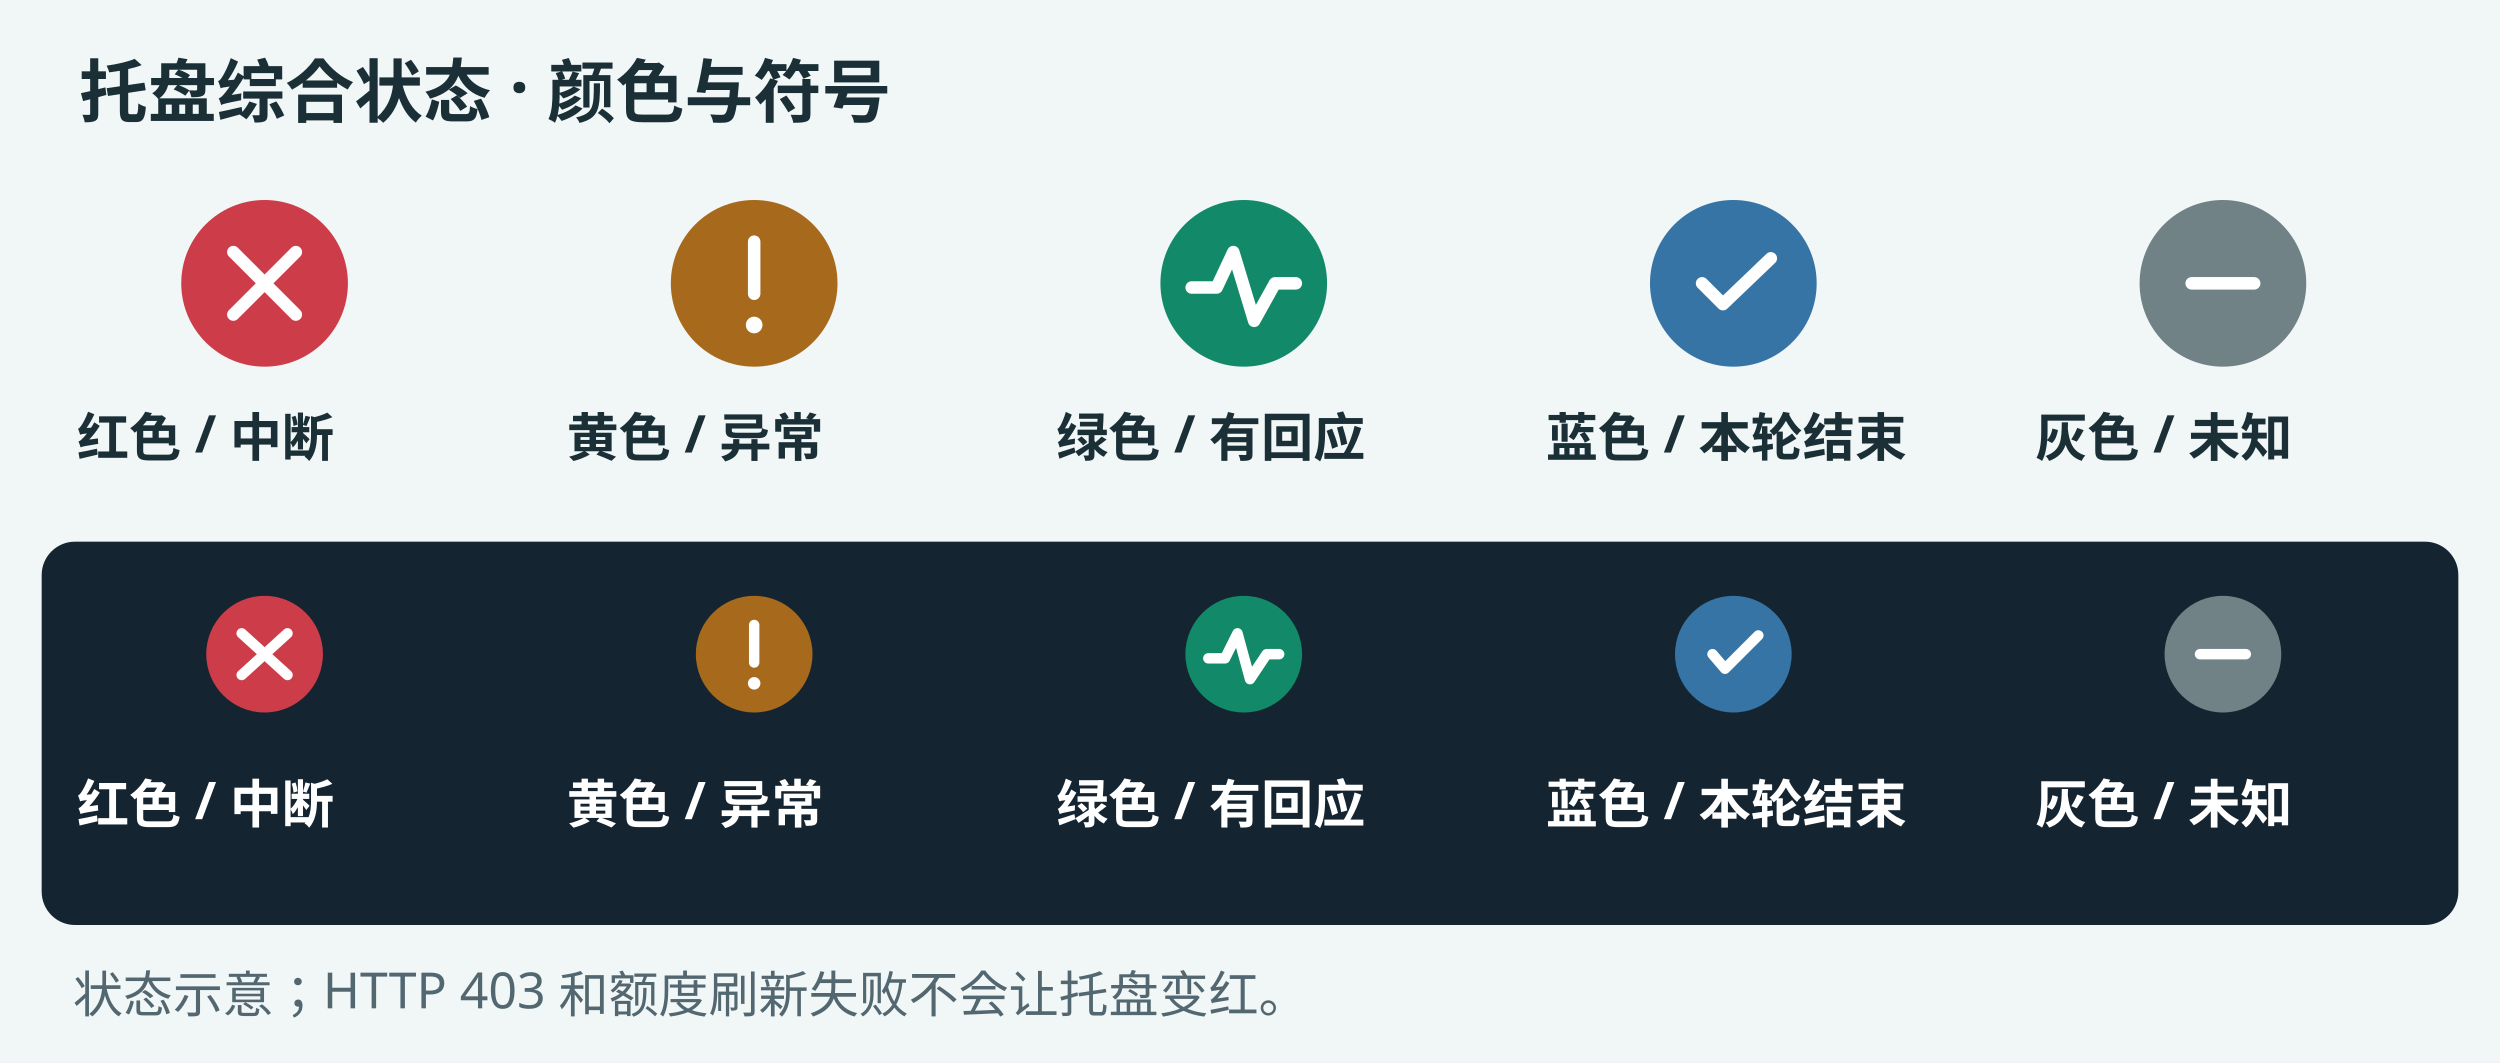
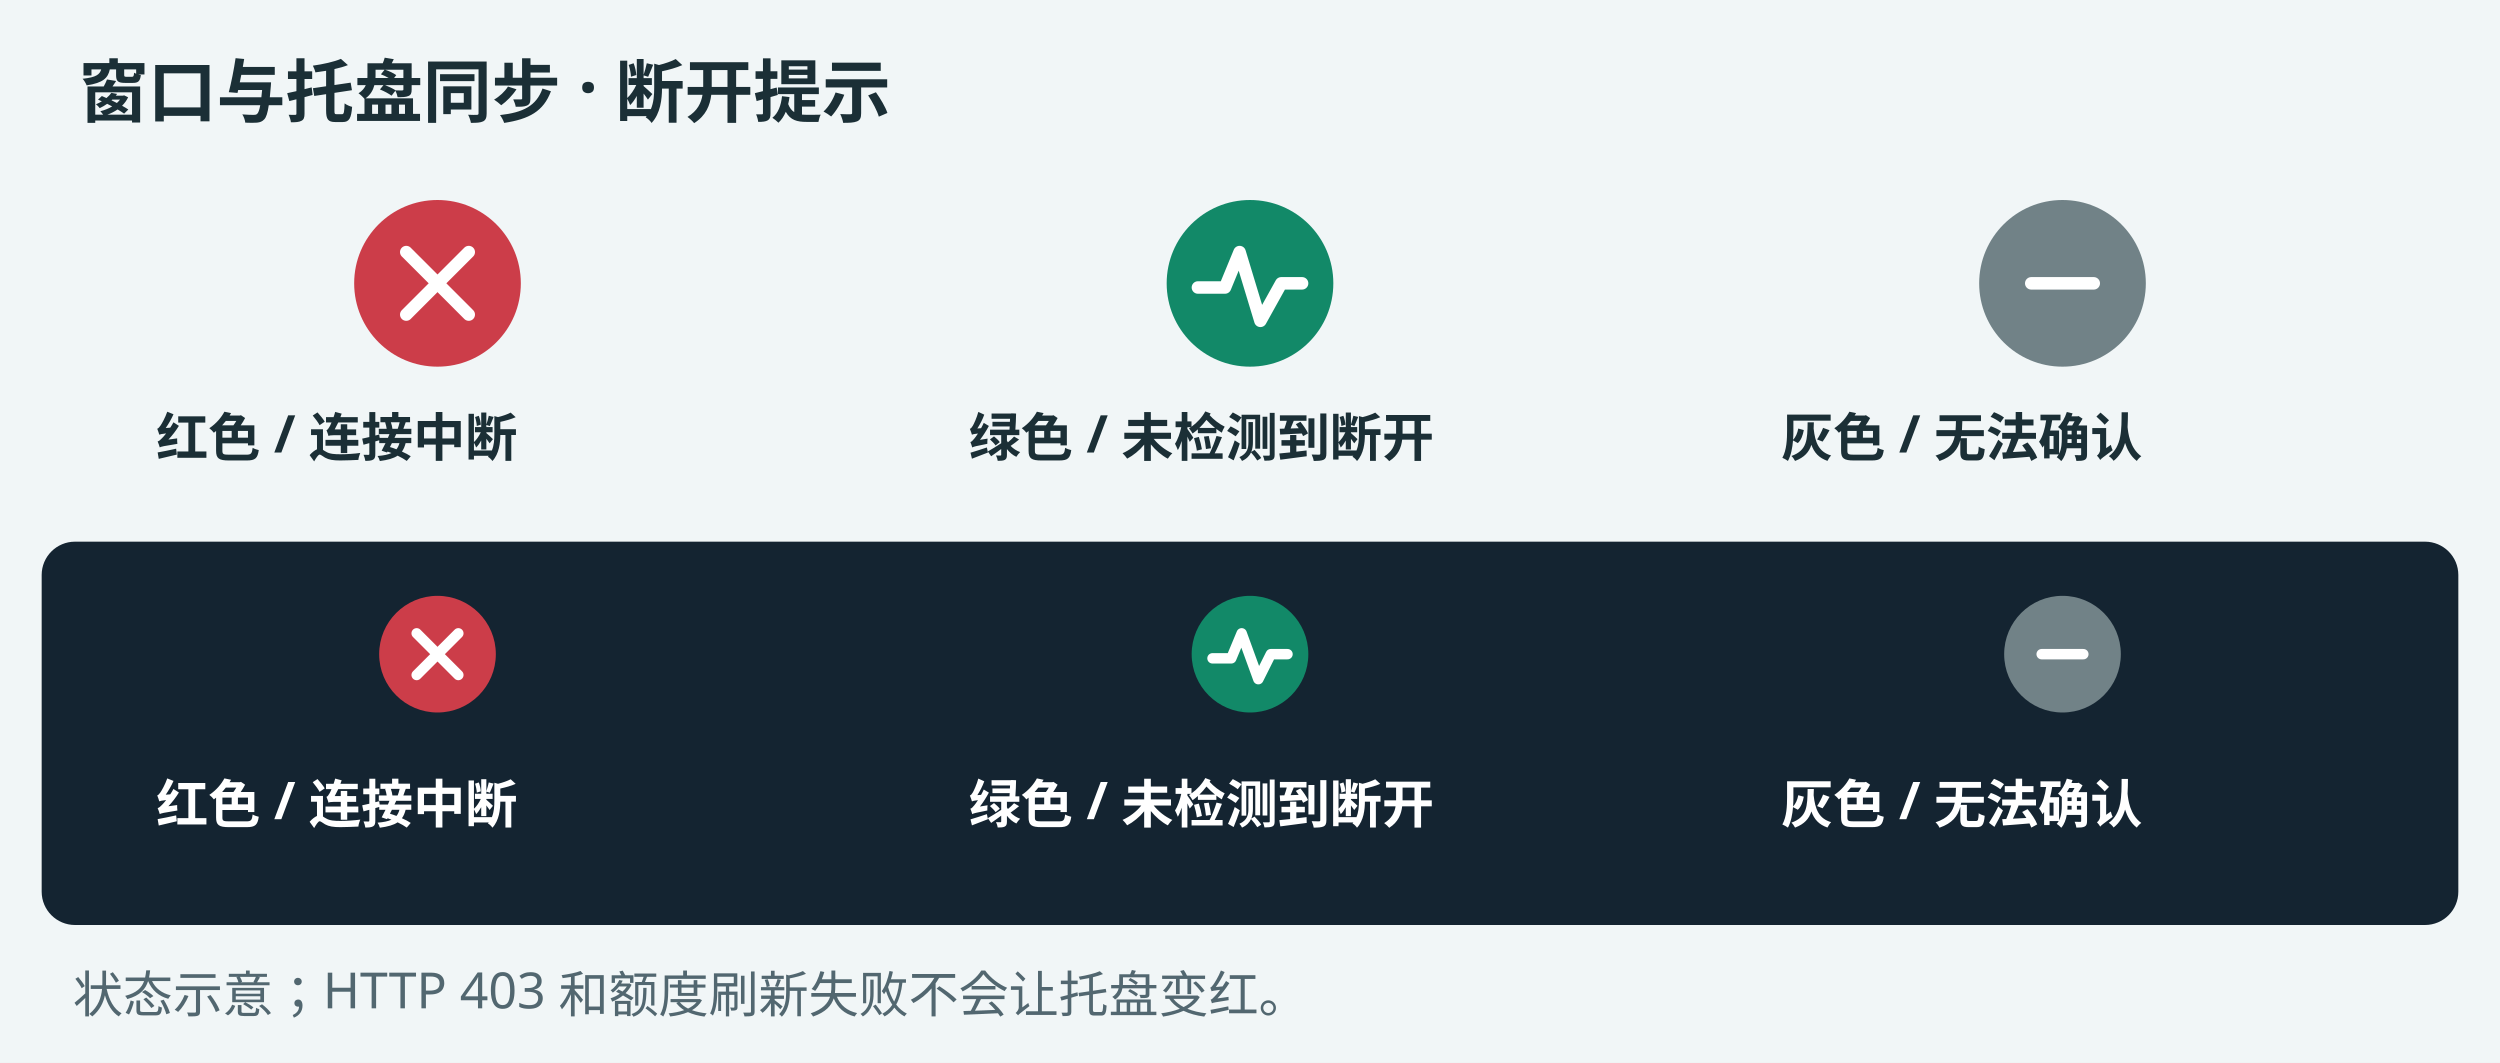
<svg xmlns="http://www.w3.org/2000/svg" width="1200" height="510" viewBox="0 0 1200 510">
  <rect width="100%" height="100%" fill="#f1f6f7" />
-   <text x="38" y="56" font-family="Microsoft YaHei, sans-serif" font-size="33" font-weight="700" fill="#1b2f36">托盘综合状态 · 颜色与符号</text>
+   <text x="38" y="56" font-family="Microsoft YaHei, sans-serif" font-size="33" font-weight="700" fill="#1b2f36">窗口与托盘同步 · 断开提示</text>
  <rect x="20" y="260" width="1160" height="184" rx="16" fill="#142431" />
-   <circle cx="127" cy="136" r="40" fill="#cc3d49" />
-   <polyline points="112,121 142,151" fill="none" stroke="#ffffff" stroke-width="6" stroke-linecap="round" stroke-linejoin="round" />
-   <polyline points="142,121 112,151" fill="none" stroke="#ffffff" stroke-width="6" stroke-linecap="round" stroke-linejoin="round" />
-   <text x="37" y="219" font-family="Microsoft YaHei, sans-serif" font-size="25" font-weight="700" fill="#1b2f36">红色 / 中断</text>
-   <circle cx="127" cy="314" r="28" fill="#cc3d49" />
-   <polyline points="116,304 138,324" fill="none" stroke="#ffffff" stroke-width="5" stroke-linecap="round" stroke-linejoin="round" />
-   <polyline points="138,304 116,324" fill="none" stroke="#ffffff" stroke-width="5" stroke-linecap="round" stroke-linejoin="round" />
-   <text x="37" y="395" font-family="Microsoft YaHei, sans-serif" font-size="25" font-weight="700" fill="#ffffff">红色 / 中断</text>
-   <circle cx="362" cy="136" r="40" fill="#a7691b" />
-   <polyline points="362,116 362,141" fill="none" stroke="#ffffff" stroke-width="6" stroke-linecap="round" stroke-linejoin="round" />
-   <circle cx="362" cy="156" r="4" fill="#ffffff" />
-   <text x="272" y="219" font-family="Microsoft YaHei, sans-serif" font-size="25" font-weight="700" fill="#1b2f36">黄色 / 异常</text>
-   <circle cx="362" cy="314" r="28" fill="#a7691b" />
-   <polyline points="362,300 362,318" fill="none" stroke="#ffffff" stroke-width="5" stroke-linecap="round" stroke-linejoin="round" />
-   <circle cx="362" cy="328" r="3" fill="#ffffff" />
-   <text x="272" y="395" font-family="Microsoft YaHei, sans-serif" font-size="25" font-weight="700" fill="#ffffff">黄色 / 异常</text>
-   <circle cx="597" cy="136" r="40" fill="#128968" />
-   <polyline points="572,138 584,138 592,121 602,154 612,136 622,136" fill="none" stroke="#ffffff" stroke-width="6" stroke-linecap="round" stroke-linejoin="round" />
-   <text x="507" y="219" font-family="Microsoft YaHei, sans-serif" font-size="25" font-weight="700" fill="#1b2f36">绿色 / 有回应</text>
-   <circle cx="597" cy="314" r="28" fill="#128968" />
-   <polyline points="580,316 588,316 594,304 600,326 608,314 614,314" fill="none" stroke="#ffffff" stroke-width="5" stroke-linecap="round" stroke-linejoin="round" />
-   <text x="507" y="395" font-family="Microsoft YaHei, sans-serif" font-size="25" font-weight="700" fill="#ffffff">绿色 / 有回应</text>
-   <circle cx="832" cy="136" r="40" fill="#3574a4" />
-   <polyline points="817,136 827,146 850,124" fill="none" stroke="#ffffff" stroke-width="6" stroke-linecap="round" stroke-linejoin="round" />
-   <text x="742" y="219" font-family="Microsoft YaHei, sans-serif" font-size="25" font-weight="700" fill="#1b2f36">蓝色 / 本轮结束</text>
-   <circle cx="832" cy="314" r="28" fill="#3574a4" />
-   <polyline points="822,314 828,321 844,305" fill="none" stroke="#ffffff" stroke-width="5" stroke-linecap="round" stroke-linejoin="round" />
-   <text x="742" y="395" font-family="Microsoft YaHei, sans-serif" font-size="25" font-weight="700" fill="#ffffff">蓝色 / 本轮结束</text>
-   <circle cx="1067" cy="136" r="40" fill="#718287" />
-   <polyline points="1052,136 1082,136" fill="none" stroke="#ffffff" stroke-width="6" stroke-linecap="round" stroke-linejoin="round" />
-   <text x="977" y="219" font-family="Microsoft YaHei, sans-serif" font-size="25" font-weight="700" fill="#1b2f36">灰色 / 未知</text>
-   <circle cx="1067" cy="314" r="28" fill="#718287" />
-   <polyline points="1056,314 1078,314" fill="none" stroke="#ffffff" stroke-width="5" stroke-linecap="round" stroke-linejoin="round" />
-   <text x="977" y="395" font-family="Microsoft YaHei, sans-serif" font-size="25" font-weight="700" fill="#ffffff">灰色 / 未知</text>
+   <circle cx="210" cy="136" r="40" fill="#cc3d49" />
+   <polyline points="195,121 225,151" fill="none" stroke="#ffffff" stroke-width="6" stroke-linecap="round" stroke-linejoin="round" />
+   <polyline points="225,121 195,151" fill="none" stroke="#ffffff" stroke-width="6" stroke-linecap="round" stroke-linejoin="round" />
+   <text x="75" y="219" font-family="Microsoft YaHei, sans-serif" font-size="25" font-weight="700" fill="#1b2f36">红色 / 连接中断</text>
+   <circle cx="210" cy="314" r="28" fill="#cc3d49" />
+   <polyline points="200,304 220,324" fill="none" stroke="#ffffff" stroke-width="5" stroke-linecap="round" stroke-linejoin="round" />
+   <polyline points="220,304 200,324" fill="none" stroke="#ffffff" stroke-width="5" stroke-linecap="round" stroke-linejoin="round" />
+   <text x="75" y="395" font-family="Microsoft YaHei, sans-serif" font-size="25" font-weight="700" fill="#ffffff">红色 / 连接中断</text>
+   <circle cx="600" cy="136" r="40" fill="#128968" />
+   <polyline points="575,138 588,138 595,121 605,154 615,136 625,136" fill="none" stroke="#ffffff" stroke-width="6" stroke-linecap="round" stroke-linejoin="round" />
+   <text x="465" y="219" font-family="Microsoft YaHei, sans-serif" font-size="25" font-weight="700" fill="#1b2f36">绿色 / 未检测到断开</text>
+   <circle cx="600" cy="314" r="28" fill="#128968" />
+   <polyline points="582,316 591,316 596,304 604,326 610,314 618,314" fill="none" stroke="#ffffff" stroke-width="5" stroke-linecap="round" stroke-linejoin="round" />
+   <text x="465" y="395" font-family="Microsoft YaHei, sans-serif" font-size="25" font-weight="700" fill="#ffffff">绿色 / 未检测到断开</text>
+   <circle cx="990" cy="136" r="40" fill="#718287" />
+   <polyline points="975,136 1005,136" fill="none" stroke="#ffffff" stroke-width="6" stroke-linecap="round" stroke-linejoin="round" />
+   <text x="855" y="219" font-family="Microsoft YaHei, sans-serif" font-size="25" font-weight="700" fill="#1b2f36">灰色 / 无法确认</text>
+   <circle cx="990" cy="314" r="28" fill="#718287" />
+   <polyline points="980,314 1000,314" fill="none" stroke="#ffffff" stroke-width="5" stroke-linecap="round" stroke-linejoin="round" />
+   <text x="855" y="395" font-family="Microsoft YaHei, sans-serif" font-size="25" font-weight="700" fill="#ffffff">灰色 / 无法确认</text>
  <text x="35" y="486" font-family="Microsoft YaHei, sans-serif" font-size="24" font-weight="400" fill="#526770">状态示意；HTTP 403 和额度刷新失败不会让托盘变红。</text>
</svg>
